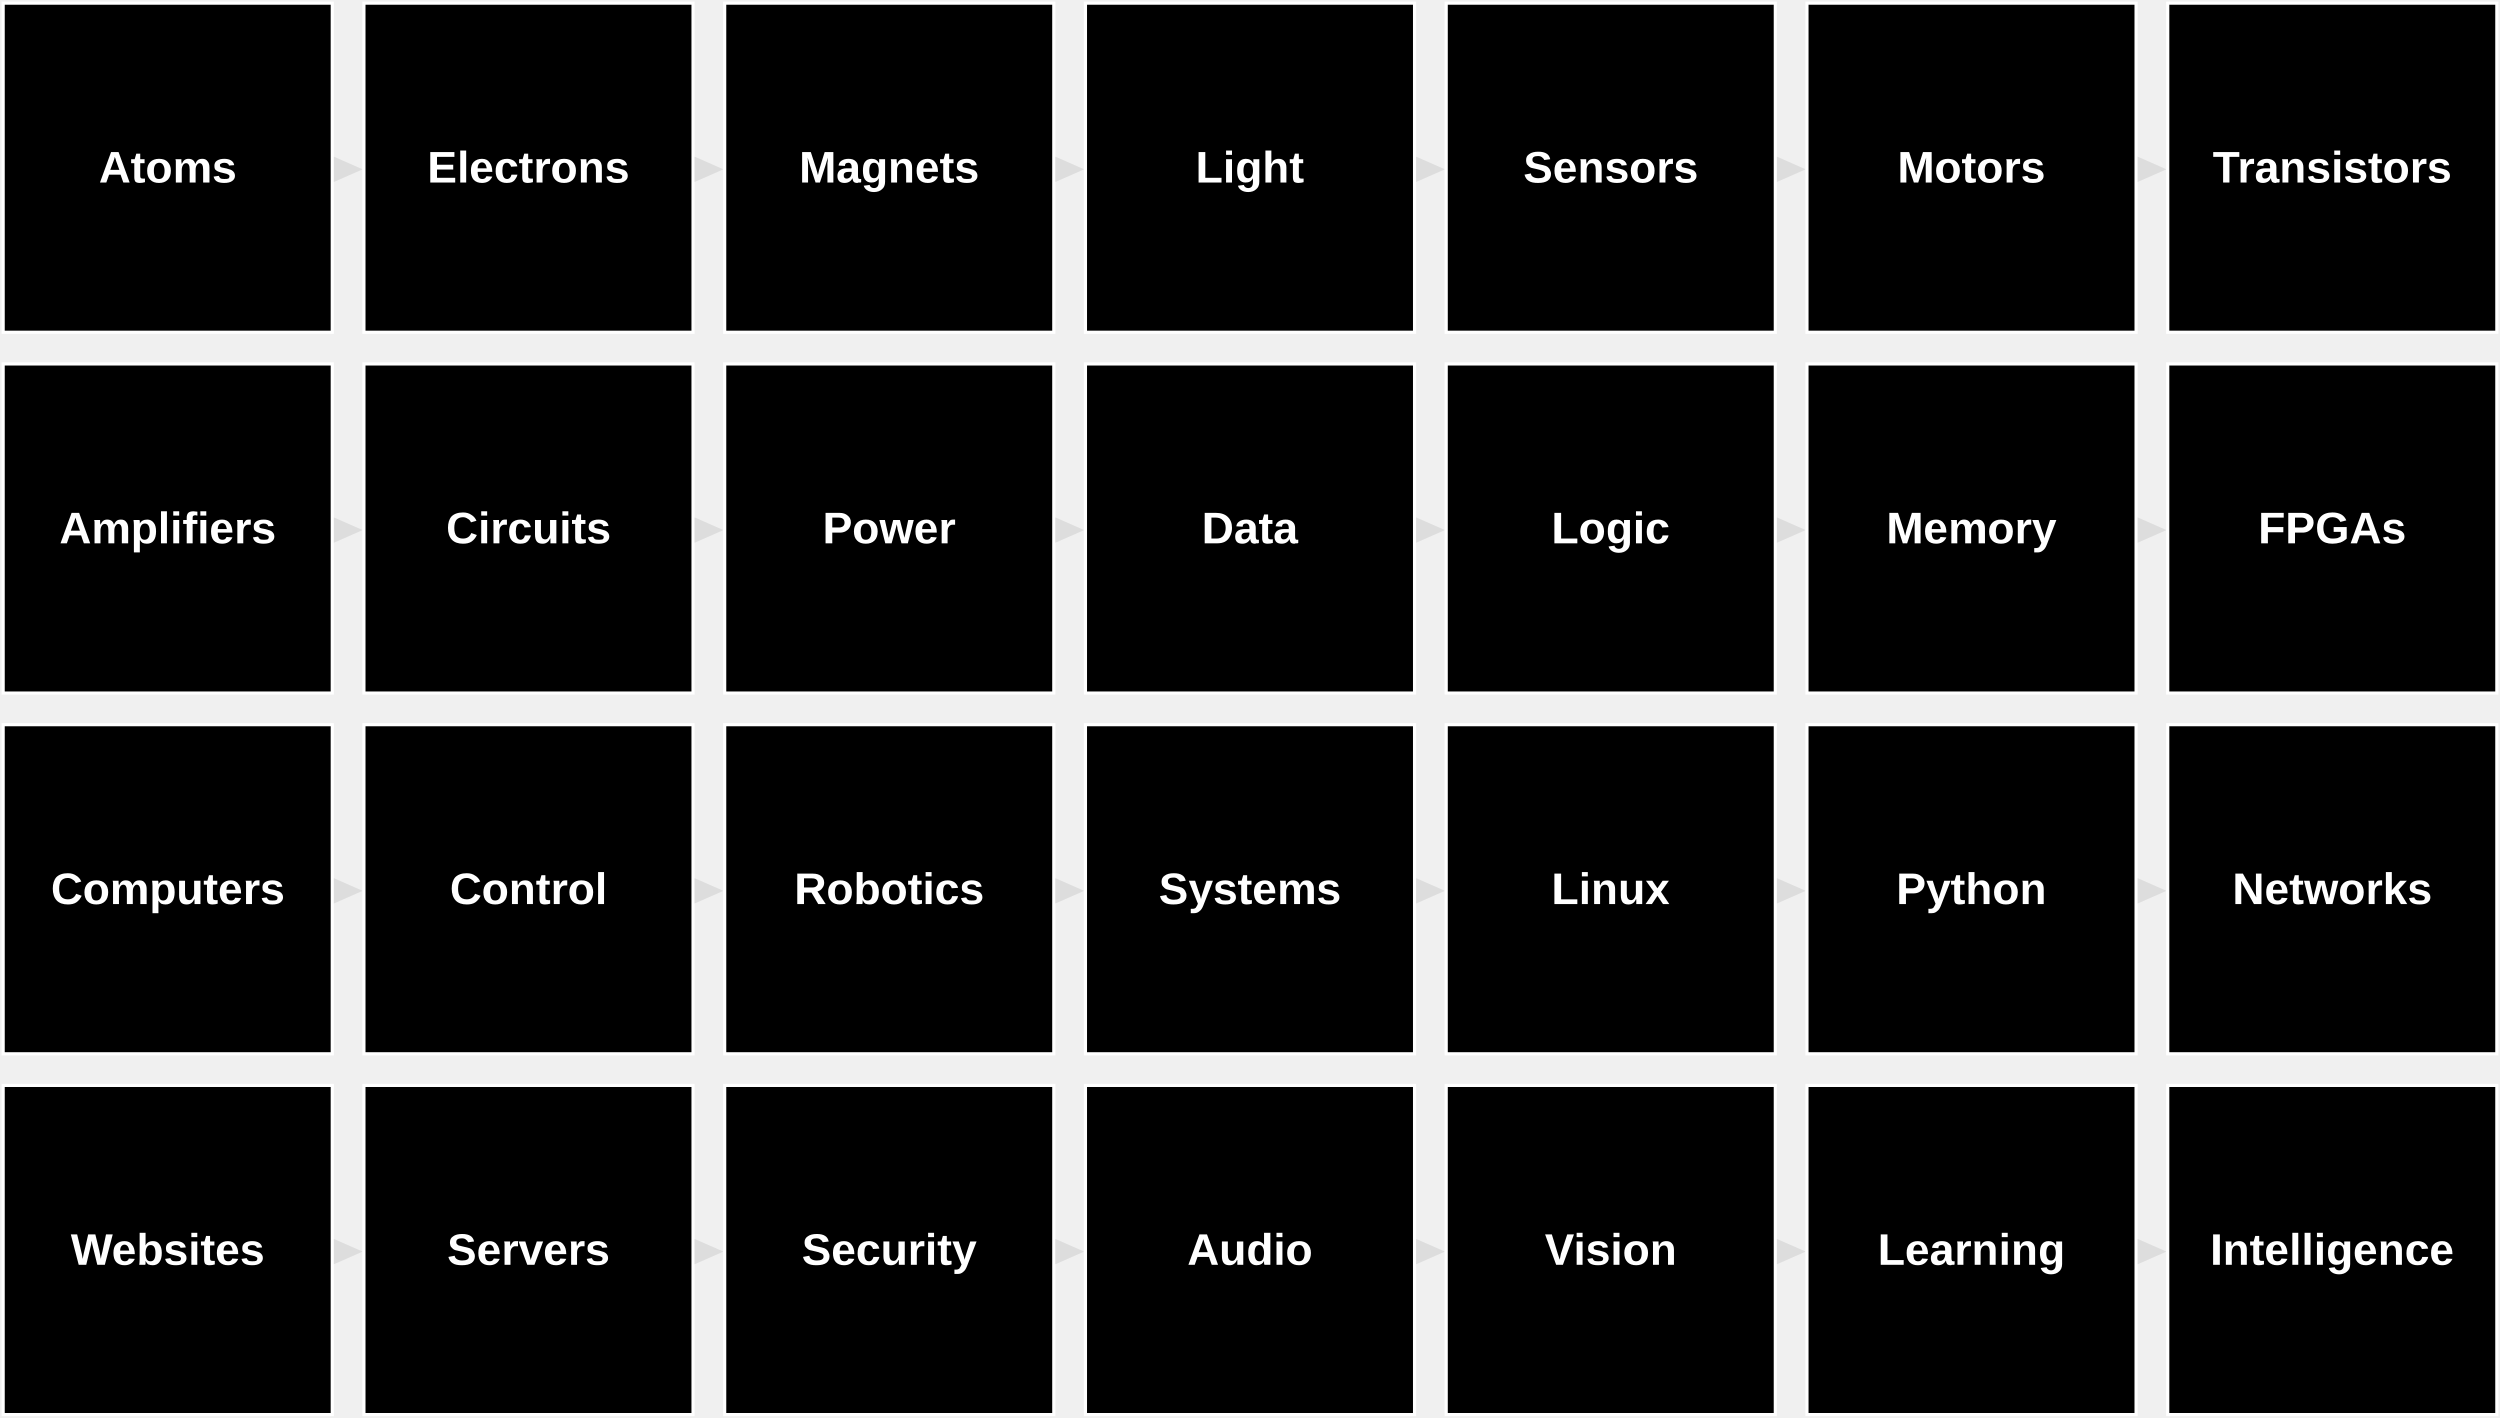
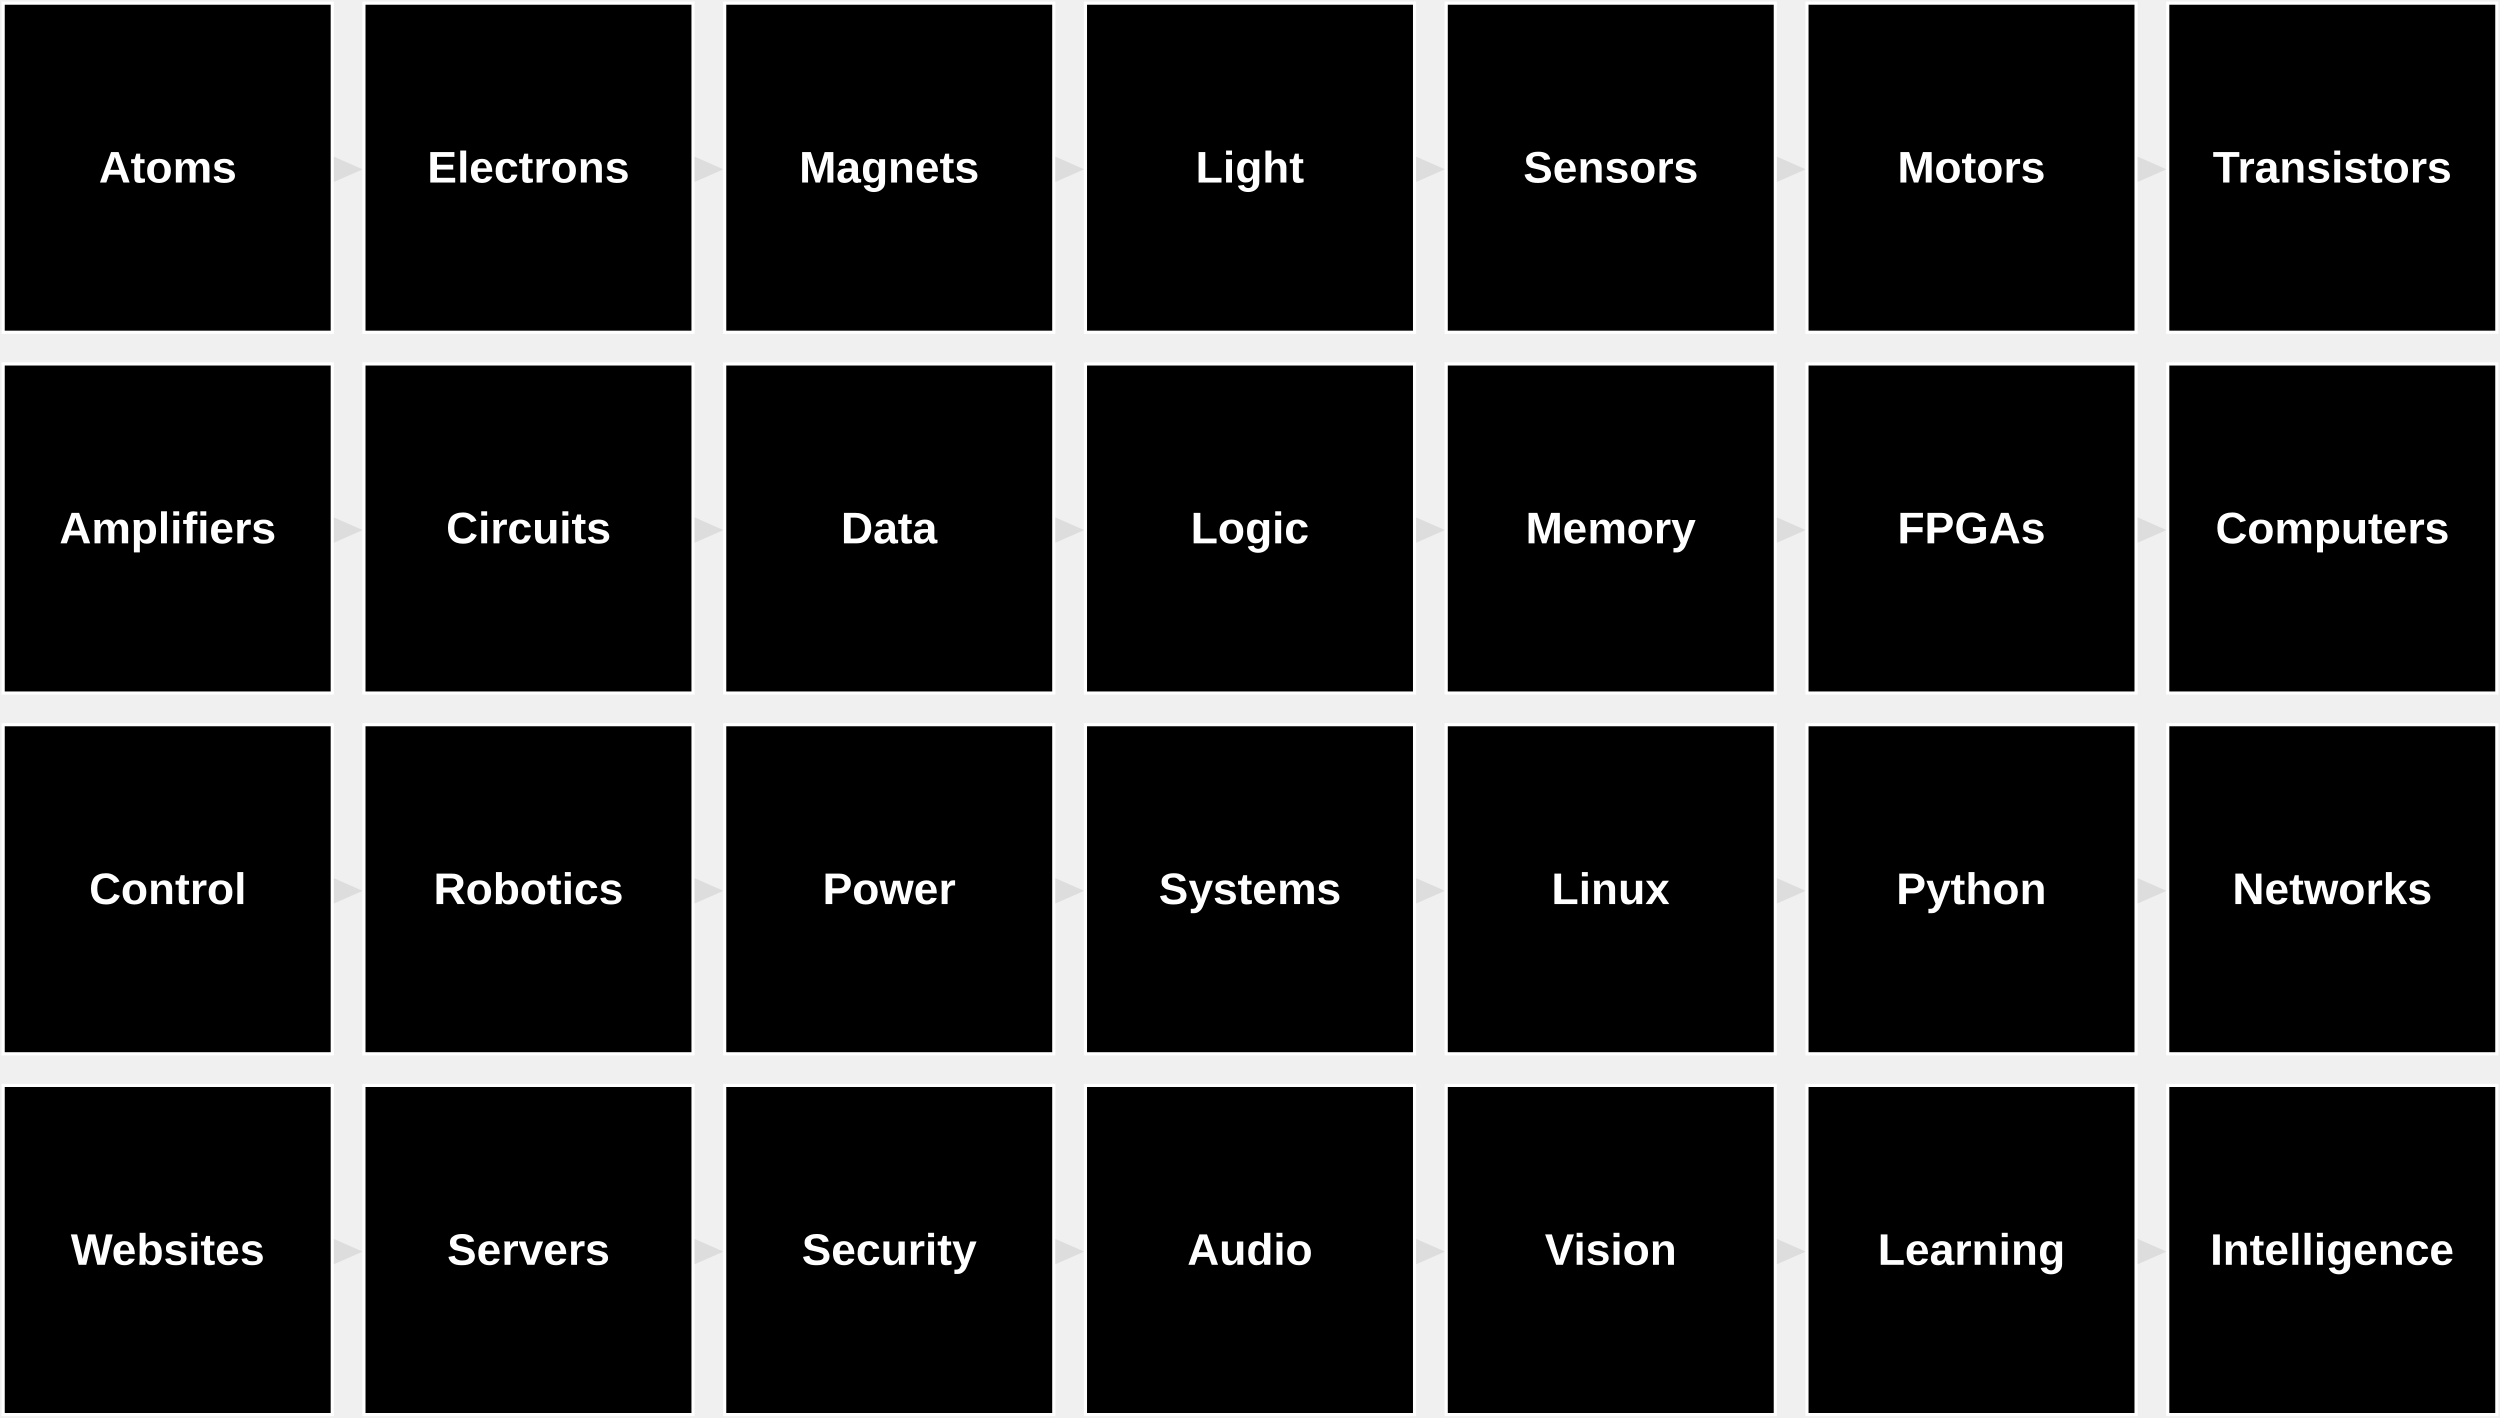
<svg xmlns="http://www.w3.org/2000/svg" id="layout_LBB" width="98.75mm" height="56.0mm" viewBox="0 0 98.75 56.0" version="1.1">
  <g id="Atoms" transform="scale(1,1) translate(0, 0)" style="fill:#000000;stroke:#FFFFFF;font-size:1.75px;">
    <rect class="box" id="box_Atoms" x="0.125" y="0.125" width="13.0" height="13.0" style="fill-opacity:1;stroke-width:0.125;stroke-linecap:round;stroke-linejoin:miter;stroke-miterlimit:4;stroke-opacity:1" />
    <text class="text" id="text_Atoms" x="6.625" y="7.208" style="font-style:normal;font-weight:700;line-height:1.0;font-family:'Arial';white-space:pre;display:inline;fill:#FFFFFF;fill-opacity:1;stroke:none" alignment-baseline="middle" text-anchor="middle">Atoms</text>
    <polygon class="arrow" id="arrow_Atoms" style="fill:#DDDDDD;stroke:none" points="13.188, 7.188, 13.188, 6.188, 14.325, 6.688" />
  </g>
  <g id="Electrons" transform="scale(1,1) translate(0, 0)" style="fill:#000000;stroke:#FFFFFF;font-size:1.75px;">
    <rect class="box" id="box_Electrons" x="14.375" y="0.125" width="13.0" height="13.0" style="fill-opacity:1;stroke-width:0.125;stroke-linecap:round;stroke-linejoin:miter;stroke-miterlimit:4;stroke-opacity:1" />
    <text class="text" id="text_Electrons" x="20.875" y="7.208" style="font-style:normal;font-weight:700;line-height:1.0;font-family:'Arial';white-space:pre;display:inline;fill:#FFFFFF;fill-opacity:1;stroke:none" alignment-baseline="middle" text-anchor="middle">Electrons</text>
    <polygon class="arrow" id="arrow_Electrons" style="fill:#DDDDDD;stroke:none" points="27.438, 7.188, 27.438, 6.188, 28.575, 6.688" />
  </g>
  <g id="Magnets" transform="scale(1,1) translate(0, 0)" style="fill:#000000;stroke:#FFFFFF;font-size:1.75px;">
    <rect class="box" id="box_Magnets" x="28.625" y="0.125" width="13.0" height="13.0" style="fill-opacity:1;stroke-width:0.125;stroke-linecap:round;stroke-linejoin:miter;stroke-miterlimit:4;stroke-opacity:1" />
    <text class="text" id="text_Magnets" x="35.125" y="7.208" style="font-style:normal;font-weight:700;line-height:1.0;font-family:'Arial';white-space:pre;display:inline;fill:#FFFFFF;fill-opacity:1;stroke:none" alignment-baseline="middle" text-anchor="middle">Magnets</text>
    <polygon class="arrow" id="arrow_Magnets" style="fill:#DDDDDD;stroke:none" points="41.688, 7.188, 41.688, 6.188, 42.825, 6.688" />
  </g>
  <g id="Light" transform="scale(1,1) translate(0, 0)" style="fill:#000000;stroke:#FFFFFF;font-size:1.75px;">
    <rect class="box" id="box_Light" x="42.875" y="0.125" width="13.0" height="13.0" style="fill-opacity:1;stroke-width:0.125;stroke-linecap:round;stroke-linejoin:miter;stroke-miterlimit:4;stroke-opacity:1" />
    <text class="text" id="text_Light" x="49.375" y="7.208" style="font-style:normal;font-weight:700;line-height:1.0;font-family:'Arial';white-space:pre;display:inline;fill:#FFFFFF;fill-opacity:1;stroke:none" alignment-baseline="middle" text-anchor="middle">Light</text>
    <polygon class="arrow" id="arrow_Light" style="fill:#DDDDDD;stroke:none" points="55.938, 7.188, 55.938, 6.188, 57.075, 6.688" />
  </g>
  <g id="Sensors" transform="scale(1,1) translate(0, 0)" style="fill:#000000;stroke:#FFFFFF;font-size:1.75px;">
    <rect class="box" id="box_Sensors" x="57.125" y="0.125" width="13.0" height="13.0" style="fill-opacity:1;stroke-width:0.125;stroke-linecap:round;stroke-linejoin:miter;stroke-miterlimit:4;stroke-opacity:1" />
    <text class="text" id="text_Sensors" x="63.625" y="7.208" style="font-style:normal;font-weight:700;line-height:1.0;font-family:'Arial';white-space:pre;display:inline;fill:#FFFFFF;fill-opacity:1;stroke:none" alignment-baseline="middle" text-anchor="middle">Sensors</text>
    <polygon class="arrow" id="arrow_Sensors" style="fill:#DDDDDD;stroke:none" points="70.188, 7.188, 70.188, 6.188, 71.325, 6.688" />
  </g>
  <g id="Motors" transform="scale(1,1) translate(0, 0)" style="fill:#000000;stroke:#FFFFFF;font-size:1.75px;">
    <rect class="box" id="box_Motors" x="71.375" y="0.125" width="13.0" height="13.0" style="fill-opacity:1;stroke-width:0.125;stroke-linecap:round;stroke-linejoin:miter;stroke-miterlimit:4;stroke-opacity:1" />
    <text class="text" id="text_Motors" x="77.875" y="7.208" style="font-style:normal;font-weight:700;line-height:1.0;font-family:'Arial';white-space:pre;display:inline;fill:#FFFFFF;fill-opacity:1;stroke:none" alignment-baseline="middle" text-anchor="middle">Motors</text>
    <polygon class="arrow" id="arrow_Motors" style="fill:#DDDDDD;stroke:none" points="84.438, 7.188, 84.438, 6.188, 85.575, 6.688" />
  </g>
  <g id="Transistors" transform="scale(1,1) translate(0, 0)" style="fill:#000000;stroke:#FFFFFF;font-size:1.75px;">
    <rect class="box" id="box_Transistors" x="85.625" y="0.125" width="13.0" height="13.0" style="fill-opacity:1;stroke-width:0.125;stroke-linecap:round;stroke-linejoin:miter;stroke-miterlimit:4;stroke-opacity:1" />
    <text class="text" id="text_Transistors" x="92.125" y="7.208" style="font-style:normal;font-weight:700;line-height:1.0;font-family:'Arial';white-space:pre;display:inline;fill:#FFFFFF;fill-opacity:1;stroke:none" alignment-baseline="middle" text-anchor="middle">Transistors</text>
  </g>
  <g id="Amplifiers" transform="scale(1,1) translate(0, 0)" style="fill:#000000;stroke:#FFFFFF;font-size:1.75px;">
    <rect class="box" id="box_Amplifiers" x="0.125" y="14.375" width="13.0" height="13.0" style="fill-opacity:1;stroke-width:0.125;stroke-linecap:round;stroke-linejoin:miter;stroke-miterlimit:4;stroke-opacity:1" />
    <text class="text" id="text_Amplifiers" x="6.625" y="21.458" style="font-style:normal;font-weight:700;line-height:1.0;font-family:'Arial';white-space:pre;display:inline;fill:#FFFFFF;fill-opacity:1;stroke:none" alignment-baseline="middle" text-anchor="middle">Amplifiers</text>
    <polygon class="arrow" id="arrow_Amplifiers" style="fill:#DDDDDD;stroke:none" points="13.188, 21.438, 13.188, 20.438, 14.325, 20.938" />
  </g>
  <g id="Circuits" transform="scale(1,1) translate(0, 0)" style="fill:#000000;stroke:#FFFFFF;font-size:1.75px;">
    <rect class="box" id="box_Circuits" x="14.375" y="14.375" width="13.0" height="13.0" style="fill-opacity:1;stroke-width:0.125;stroke-linecap:round;stroke-linejoin:miter;stroke-miterlimit:4;stroke-opacity:1" />
    <text class="text" id="text_Circuits" x="20.875" y="21.458" style="font-style:normal;font-weight:700;line-height:1.0;font-family:'Arial';white-space:pre;display:inline;fill:#FFFFFF;fill-opacity:1;stroke:none" alignment-baseline="middle" text-anchor="middle">Circuits</text>
    <polygon class="arrow" id="arrow_Circuits" style="fill:#DDDDDD;stroke:none" points="27.438, 21.438, 27.438, 20.438, 28.575, 20.938" />
  </g>
-   <g id="Power" transform="scale(1,1) translate(0, 0)" style="fill:#000000;stroke:#FFFFFF;font-size:1.75px;">
-     <rect class="box" id="box_Power" x="28.625" y="14.375" width="13.0" height="13.0" style="fill-opacity:1;stroke-width:0.125;stroke-linecap:round;stroke-linejoin:miter;stroke-miterlimit:4;stroke-opacity:1" />
-     <text class="text" id="text_Power" x="35.125" y="21.458" style="font-style:normal;font-weight:700;line-height:1.0;font-family:'Arial';white-space:pre;display:inline;fill:#FFFFFF;fill-opacity:1;stroke:none" alignment-baseline="middle" text-anchor="middle">Power</text>
-     <polygon class="arrow" id="arrow_Power" style="fill:#DDDDDD;stroke:none" points="41.688, 21.438, 41.688, 20.438, 42.825, 20.938" />
-   </g>
  <g id="Data" transform="scale(1,1) translate(0, 0)" style="fill:#000000;stroke:#FFFFFF;font-size:1.75px;">
-     <rect class="box" id="box_Data" x="42.875" y="14.375" width="13.0" height="13.0" style="fill-opacity:1;stroke-width:0.125;stroke-linecap:round;stroke-linejoin:miter;stroke-miterlimit:4;stroke-opacity:1" />
-     <text class="text" id="text_Data" x="49.375" y="21.458" style="font-style:normal;font-weight:700;line-height:1.0;font-family:'Arial';white-space:pre;display:inline;fill:#FFFFFF;fill-opacity:1;stroke:none" alignment-baseline="middle" text-anchor="middle">Data</text>
-     <polygon class="arrow" id="arrow_Data" style="fill:#DDDDDD;stroke:none" points="55.938, 21.438, 55.938, 20.438, 57.075, 20.938" />
+     <rect class="box" id="box_Data" x="28.625" y="14.375" width="13.0" height="13.0" style="fill-opacity:1;stroke-width:0.125;stroke-linecap:round;stroke-linejoin:miter;stroke-miterlimit:4;stroke-opacity:1" />
+     <text class="text" id="text_Data" x="35.125" y="21.458" style="font-style:normal;font-weight:700;line-height:1.0;font-family:'Arial';white-space:pre;display:inline;fill:#FFFFFF;fill-opacity:1;stroke:none" alignment-baseline="middle" text-anchor="middle">Data</text>
+     <polygon class="arrow" id="arrow_Data" style="fill:#DDDDDD;stroke:none" points="41.688, 21.438, 41.688, 20.438, 42.825, 20.938" />
  </g>
  <g id="Logic" transform="scale(1,1) translate(0, 0)" style="fill:#000000;stroke:#FFFFFF;font-size:1.75px;">
-     <rect class="box" id="box_Logic" x="57.125" y="14.375" width="13.0" height="13.0" style="fill-opacity:1;stroke-width:0.125;stroke-linecap:round;stroke-linejoin:miter;stroke-miterlimit:4;stroke-opacity:1" />
-     <text class="text" id="text_Logic" x="63.625" y="21.458" style="font-style:normal;font-weight:700;line-height:1.0;font-family:'Arial';white-space:pre;display:inline;fill:#FFFFFF;fill-opacity:1;stroke:none" alignment-baseline="middle" text-anchor="middle">Logic</text>
-     <polygon class="arrow" id="arrow_Logic" style="fill:#DDDDDD;stroke:none" points="70.188, 21.438, 70.188, 20.438, 71.325, 20.938" />
+     <rect class="box" id="box_Logic" x="42.875" y="14.375" width="13.0" height="13.0" style="fill-opacity:1;stroke-width:0.125;stroke-linecap:round;stroke-linejoin:miter;stroke-miterlimit:4;stroke-opacity:1" />
+     <text class="text" id="text_Logic" x="49.375" y="21.458" style="font-style:normal;font-weight:700;line-height:1.0;font-family:'Arial';white-space:pre;display:inline;fill:#FFFFFF;fill-opacity:1;stroke:none" alignment-baseline="middle" text-anchor="middle">Logic</text>
+     <polygon class="arrow" id="arrow_Logic" style="fill:#DDDDDD;stroke:none" points="55.938, 21.438, 55.938, 20.438, 57.075, 20.938" />
  </g>
  <g id="Memory" transform="scale(1,1) translate(0, 0)" style="fill:#000000;stroke:#FFFFFF;font-size:1.75px;">
-     <rect class="box" id="box_Memory" x="71.375" y="14.375" width="13.0" height="13.0" style="fill-opacity:1;stroke-width:0.125;stroke-linecap:round;stroke-linejoin:miter;stroke-miterlimit:4;stroke-opacity:1" />
-     <text class="text" id="text_Memory" x="77.875" y="21.458" style="font-style:normal;font-weight:700;line-height:1.0;font-family:'Arial';white-space:pre;display:inline;fill:#FFFFFF;fill-opacity:1;stroke:none" alignment-baseline="middle" text-anchor="middle">Memory</text>
-     <polygon class="arrow" id="arrow_Memory" style="fill:#DDDDDD;stroke:none" points="84.438, 21.438, 84.438, 20.438, 85.575, 20.938" />
+     <rect class="box" id="box_Memory" x="57.125" y="14.375" width="13.0" height="13.0" style="fill-opacity:1;stroke-width:0.125;stroke-linecap:round;stroke-linejoin:miter;stroke-miterlimit:4;stroke-opacity:1" />
+     <text class="text" id="text_Memory" x="63.625" y="21.458" style="font-style:normal;font-weight:700;line-height:1.0;font-family:'Arial';white-space:pre;display:inline;fill:#FFFFFF;fill-opacity:1;stroke:none" alignment-baseline="middle" text-anchor="middle">Memory</text>
+     <polygon class="arrow" id="arrow_Memory" style="fill:#DDDDDD;stroke:none" points="70.188, 21.438, 70.188, 20.438, 71.325, 20.938" />
  </g>
  <g id="FPGAs" transform="scale(1,1) translate(0, 0)" style="fill:#000000;stroke:#FFFFFF;font-size:1.75px;">
-     <rect class="box" id="box_FPGAs" x="85.625" y="14.375" width="13.0" height="13.0" style="fill-opacity:1;stroke-width:0.125;stroke-linecap:round;stroke-linejoin:miter;stroke-miterlimit:4;stroke-opacity:1" />
-     <text class="text" id="text_FPGAs" x="92.125" y="21.458" style="font-style:normal;font-weight:700;line-height:1.0;font-family:'Arial';white-space:pre;display:inline;fill:#FFFFFF;fill-opacity:1;stroke:none" alignment-baseline="middle" text-anchor="middle">FPGAs</text>
+     <rect class="box" id="box_FPGAs" x="71.375" y="14.375" width="13.0" height="13.0" style="fill-opacity:1;stroke-width:0.125;stroke-linecap:round;stroke-linejoin:miter;stroke-miterlimit:4;stroke-opacity:1" />
+     <text class="text" id="text_FPGAs" x="77.875" y="21.458" style="font-style:normal;font-weight:700;line-height:1.0;font-family:'Arial';white-space:pre;display:inline;fill:#FFFFFF;fill-opacity:1;stroke:none" alignment-baseline="middle" text-anchor="middle">FPGAs</text>
+     <polygon class="arrow" id="arrow_FPGAs" style="fill:#DDDDDD;stroke:none" points="84.438, 21.438, 84.438, 20.438, 85.575, 20.938" />
  </g>
  <g id="Computers" transform="scale(1,1) translate(0, 0)" style="fill:#000000;stroke:#FFFFFF;font-size:1.75px;">
-     <rect class="box" id="box_Computers" x="0.125" y="28.625" width="13.0" height="13.0" style="fill-opacity:1;stroke-width:0.125;stroke-linecap:round;stroke-linejoin:miter;stroke-miterlimit:4;stroke-opacity:1" />
-     <text class="text" id="text_Computers" x="6.625" y="35.708" style="font-style:normal;font-weight:700;line-height:1.0;font-family:'Arial';white-space:pre;display:inline;fill:#FFFFFF;fill-opacity:1;stroke:none" alignment-baseline="middle" text-anchor="middle">Computers</text>
-     <polygon class="arrow" id="arrow_Computers" style="fill:#DDDDDD;stroke:none" points="13.188, 35.688, 13.188, 34.688, 14.325, 35.188" />
+     <rect class="box" id="box_Computers" x="85.625" y="14.375" width="13.0" height="13.0" style="fill-opacity:1;stroke-width:0.125;stroke-linecap:round;stroke-linejoin:miter;stroke-miterlimit:4;stroke-opacity:1" />
+     <text class="text" id="text_Computers" x="92.125" y="21.458" style="font-style:normal;font-weight:700;line-height:1.0;font-family:'Arial';white-space:pre;display:inline;fill:#FFFFFF;fill-opacity:1;stroke:none" alignment-baseline="middle" text-anchor="middle">Computers</text>
  </g>
  <g id="Control" transform="scale(1,1) translate(0, 0)" style="fill:#000000;stroke:#FFFFFF;font-size:1.75px;">
-     <rect class="box" id="box_Control" x="14.375" y="28.625" width="13.0" height="13.0" style="fill-opacity:1;stroke-width:0.125;stroke-linecap:round;stroke-linejoin:miter;stroke-miterlimit:4;stroke-opacity:1" />
-     <text class="text" id="text_Control" x="20.875" y="35.708" style="font-style:normal;font-weight:700;line-height:1.0;font-family:'Arial';white-space:pre;display:inline;fill:#FFFFFF;fill-opacity:1;stroke:none" alignment-baseline="middle" text-anchor="middle">Control</text>
-     <polygon class="arrow" id="arrow_Control" style="fill:#DDDDDD;stroke:none" points="27.438, 35.688, 27.438, 34.688, 28.575, 35.188" />
+     <rect class="box" id="box_Control" x="0.125" y="28.625" width="13.0" height="13.0" style="fill-opacity:1;stroke-width:0.125;stroke-linecap:round;stroke-linejoin:miter;stroke-miterlimit:4;stroke-opacity:1" />
+     <text class="text" id="text_Control" x="6.625" y="35.708" style="font-style:normal;font-weight:700;line-height:1.0;font-family:'Arial';white-space:pre;display:inline;fill:#FFFFFF;fill-opacity:1;stroke:none" alignment-baseline="middle" text-anchor="middle">Control</text>
+     <polygon class="arrow" id="arrow_Control" style="fill:#DDDDDD;stroke:none" points="13.188, 35.688, 13.188, 34.688, 14.325, 35.188" />
  </g>
  <g id="Robotics" transform="scale(1,1) translate(0, 0)" style="fill:#000000;stroke:#FFFFFF;font-size:1.75px;">
-     <rect class="box" id="box_Robotics" x="28.625" y="28.625" width="13.0" height="13.0" style="fill-opacity:1;stroke-width:0.125;stroke-linecap:round;stroke-linejoin:miter;stroke-miterlimit:4;stroke-opacity:1" />
-     <text class="text" id="text_Robotics" x="35.125" y="35.708" style="font-style:normal;font-weight:700;line-height:1.0;font-family:'Arial';white-space:pre;display:inline;fill:#FFFFFF;fill-opacity:1;stroke:none" alignment-baseline="middle" text-anchor="middle">Robotics</text>
-     <polygon class="arrow" id="arrow_Robotics" style="fill:#DDDDDD;stroke:none" points="41.688, 35.688, 41.688, 34.688, 42.825, 35.188" />
+     <rect class="box" id="box_Robotics" x="14.375" y="28.625" width="13.0" height="13.0" style="fill-opacity:1;stroke-width:0.125;stroke-linecap:round;stroke-linejoin:miter;stroke-miterlimit:4;stroke-opacity:1" />
+     <text class="text" id="text_Robotics" x="20.875" y="35.708" style="font-style:normal;font-weight:700;line-height:1.0;font-family:'Arial';white-space:pre;display:inline;fill:#FFFFFF;fill-opacity:1;stroke:none" alignment-baseline="middle" text-anchor="middle">Robotics</text>
+     <polygon class="arrow" id="arrow_Robotics" style="fill:#DDDDDD;stroke:none" points="27.438, 35.688, 27.438, 34.688, 28.575, 35.188" />
+   </g>
+   <g id="Power" transform="scale(1,1) translate(0, 0)" style="fill:#000000;stroke:#FFFFFF;font-size:1.75px;">
+     <rect class="box" id="box_Power" x="28.625" y="28.625" width="13.0" height="13.0" style="fill-opacity:1;stroke-width:0.125;stroke-linecap:round;stroke-linejoin:miter;stroke-miterlimit:4;stroke-opacity:1" />
+     <text class="text" id="text_Power" x="35.125" y="35.708" style="font-style:normal;font-weight:700;line-height:1.0;font-family:'Arial';white-space:pre;display:inline;fill:#FFFFFF;fill-opacity:1;stroke:none" alignment-baseline="middle" text-anchor="middle">Power</text>
+     <polygon class="arrow" id="arrow_Power" style="fill:#DDDDDD;stroke:none" points="41.688, 35.688, 41.688, 34.688, 42.825, 35.188" />
  </g>
  <g id="Systems" transform="scale(1,1) translate(0, 0)" style="fill:#000000;stroke:#FFFFFF;font-size:1.75px;">
    <rect class="box" id="box_Systems" x="42.875" y="28.625" width="13.0" height="13.0" style="fill-opacity:1;stroke-width:0.125;stroke-linecap:round;stroke-linejoin:miter;stroke-miterlimit:4;stroke-opacity:1" />
    <text class="text" id="text_Systems" x="49.375" y="35.708" style="font-style:normal;font-weight:700;line-height:1.0;font-family:'Arial';white-space:pre;display:inline;fill:#FFFFFF;fill-opacity:1;stroke:none" alignment-baseline="middle" text-anchor="middle">Systems</text>
    <polygon class="arrow" id="arrow_Systems" style="fill:#DDDDDD;stroke:none" points="55.938, 35.688, 55.938, 34.688, 57.075, 35.188" />
  </g>
  <g id="Linux" transform="scale(1,1) translate(0, 0)" style="fill:#000000;stroke:#FFFFFF;font-size:1.75px;">
    <rect class="box" id="box_Linux" x="57.125" y="28.625" width="13.0" height="13.0" style="fill-opacity:1;stroke-width:0.125;stroke-linecap:round;stroke-linejoin:miter;stroke-miterlimit:4;stroke-opacity:1" />
    <text class="text" id="text_Linux" x="63.625" y="35.708" style="font-style:normal;font-weight:700;line-height:1.0;font-family:'Arial';white-space:pre;display:inline;fill:#FFFFFF;fill-opacity:1;stroke:none" alignment-baseline="middle" text-anchor="middle">Linux</text>
    <polygon class="arrow" id="arrow_Linux" style="fill:#DDDDDD;stroke:none" points="70.188, 35.688, 70.188, 34.688, 71.325, 35.188" />
  </g>
  <g id="Python" transform="scale(1,1) translate(0, 0)" style="fill:#000000;stroke:#FFFFFF;font-size:1.75px;">
    <rect class="box" id="box_Python" x="71.375" y="28.625" width="13.0" height="13.0" style="fill-opacity:1;stroke-width:0.125;stroke-linecap:round;stroke-linejoin:miter;stroke-miterlimit:4;stroke-opacity:1" />
    <text class="text" id="text_Python" x="77.875" y="35.708" style="font-style:normal;font-weight:700;line-height:1.0;font-family:'Arial';white-space:pre;display:inline;fill:#FFFFFF;fill-opacity:1;stroke:none" alignment-baseline="middle" text-anchor="middle">Python</text>
    <polygon class="arrow" id="arrow_Python" style="fill:#DDDDDD;stroke:none" points="84.438, 35.688, 84.438, 34.688, 85.575, 35.188" />
  </g>
  <g id="Networks" transform="scale(1,1) translate(0, 0)" style="fill:#000000;stroke:#FFFFFF;font-size:1.75px;">
    <rect class="box" id="box_Networks" x="85.625" y="28.625" width="13.0" height="13.0" style="fill-opacity:1;stroke-width:0.125;stroke-linecap:round;stroke-linejoin:miter;stroke-miterlimit:4;stroke-opacity:1" />
    <text class="text" id="text_Networks" x="92.125" y="35.708" style="font-style:normal;font-weight:700;line-height:1.0;font-family:'Arial';white-space:pre;display:inline;fill:#FFFFFF;fill-opacity:1;stroke:none" alignment-baseline="middle" text-anchor="middle">Networks</text>
  </g>
  <g id="Websites" transform="scale(1,1) translate(0, 0)" style="fill:#000000;stroke:#FFFFFF;font-size:1.75px;">
    <rect class="box" id="box_Websites" x="0.125" y="42.875" width="13.0" height="13.0" style="fill-opacity:1;stroke-width:0.125;stroke-linecap:round;stroke-linejoin:miter;stroke-miterlimit:4;stroke-opacity:1" />
    <text class="text" id="text_Websites" x="6.625" y="49.958" style="font-style:normal;font-weight:700;line-height:1.0;font-family:'Arial';white-space:pre;display:inline;fill:#FFFFFF;fill-opacity:1;stroke:none" alignment-baseline="middle" text-anchor="middle">Websites</text>
    <polygon class="arrow" id="arrow_Websites" style="fill:#DDDDDD;stroke:none" points="13.188, 49.938, 13.188, 48.938, 14.325, 49.438" />
  </g>
  <g id="Servers" transform="scale(1,1) translate(0, 0)" style="fill:#000000;stroke:#FFFFFF;font-size:1.75px;">
    <rect class="box" id="box_Servers" x="14.375" y="42.875" width="13.0" height="13.0" style="fill-opacity:1;stroke-width:0.125;stroke-linecap:round;stroke-linejoin:miter;stroke-miterlimit:4;stroke-opacity:1" />
    <text class="text" id="text_Servers" x="20.875" y="49.958" style="font-style:normal;font-weight:700;line-height:1.0;font-family:'Arial';white-space:pre;display:inline;fill:#FFFFFF;fill-opacity:1;stroke:none" alignment-baseline="middle" text-anchor="middle">Servers</text>
    <polygon class="arrow" id="arrow_Servers" style="fill:#DDDDDD;stroke:none" points="27.438, 49.938, 27.438, 48.938, 28.575, 49.438" />
  </g>
  <g id="Security" transform="scale(1,1) translate(0, 0)" style="fill:#000000;stroke:#FFFFFF;font-size:1.75px;">
    <rect class="box" id="box_Security" x="28.625" y="42.875" width="13.0" height="13.0" style="fill-opacity:1;stroke-width:0.125;stroke-linecap:round;stroke-linejoin:miter;stroke-miterlimit:4;stroke-opacity:1" />
    <text class="text" id="text_Security" x="35.125" y="49.958" style="font-style:normal;font-weight:700;line-height:1.0;font-family:'Arial';white-space:pre;display:inline;fill:#FFFFFF;fill-opacity:1;stroke:none" alignment-baseline="middle" text-anchor="middle">Security</text>
    <polygon class="arrow" id="arrow_Security" style="fill:#DDDDDD;stroke:none" points="41.688, 49.938, 41.688, 48.938, 42.825, 49.438" />
  </g>
  <g id="Audio" transform="scale(1,1) translate(0, 0)" style="fill:#000000;stroke:#FFFFFF;font-size:1.75px;">
    <rect class="box" id="box_Audio" x="42.875" y="42.875" width="13.0" height="13.0" style="fill-opacity:1;stroke-width:0.125;stroke-linecap:round;stroke-linejoin:miter;stroke-miterlimit:4;stroke-opacity:1" />
    <text class="text" id="text_Audio" x="49.375" y="49.958" style="font-style:normal;font-weight:700;line-height:1.0;font-family:'Arial';white-space:pre;display:inline;fill:#FFFFFF;fill-opacity:1;stroke:none" alignment-baseline="middle" text-anchor="middle">Audio</text>
    <polygon class="arrow" id="arrow_Audio" style="fill:#DDDDDD;stroke:none" points="55.938, 49.938, 55.938, 48.938, 57.075, 49.438" />
  </g>
  <g id="Vision" transform="scale(1,1) translate(0, 0)" style="fill:#000000;stroke:#FFFFFF;font-size:1.75px;">
    <rect class="box" id="box_Vision" x="57.125" y="42.875" width="13.0" height="13.0" style="fill-opacity:1;stroke-width:0.125;stroke-linecap:round;stroke-linejoin:miter;stroke-miterlimit:4;stroke-opacity:1" />
    <text class="text" id="text_Vision" x="63.625" y="49.958" style="font-style:normal;font-weight:700;line-height:1.0;font-family:'Arial';white-space:pre;display:inline;fill:#FFFFFF;fill-opacity:1;stroke:none" alignment-baseline="middle" text-anchor="middle">Vision</text>
    <polygon class="arrow" id="arrow_Vision" style="fill:#DDDDDD;stroke:none" points="70.188, 49.938, 70.188, 48.938, 71.325, 49.438" />
  </g>
  <g id="Learning" transform="scale(1,1) translate(0, 0)" style="fill:#000000;stroke:#FFFFFF;font-size:1.75px;">
    <rect class="box" id="box_Learning" x="71.375" y="42.875" width="13.0" height="13.0" style="fill-opacity:1;stroke-width:0.125;stroke-linecap:round;stroke-linejoin:miter;stroke-miterlimit:4;stroke-opacity:1" />
    <text class="text" id="text_Learning" x="77.875" y="49.958" style="font-style:normal;font-weight:700;line-height:1.0;font-family:'Arial';white-space:pre;display:inline;fill:#FFFFFF;fill-opacity:1;stroke:none" alignment-baseline="middle" text-anchor="middle">Learning</text>
    <polygon class="arrow" id="arrow_Learning" style="fill:#DDDDDD;stroke:none" points="84.438, 49.938, 84.438, 48.938, 85.575, 49.438" />
  </g>
  <g id="Intelligence" transform="scale(1,1) translate(0, 0)" style="fill:#000000;stroke:#FFFFFF;font-size:1.75px;">
    <rect class="box" id="box_Intelligence" x="85.625" y="42.875" width="13.0" height="13.0" style="fill-opacity:1;stroke-width:0.125;stroke-linecap:round;stroke-linejoin:miter;stroke-miterlimit:4;stroke-opacity:1" />
    <text class="text" id="text_Intelligence" x="92.125" y="49.958" style="font-style:normal;font-weight:700;line-height:1.0;font-family:'Arial';white-space:pre;display:inline;fill:#FFFFFF;fill-opacity:1;stroke:none" alignment-baseline="middle" text-anchor="middle">Intelligence</text>
  </g>
</svg>
